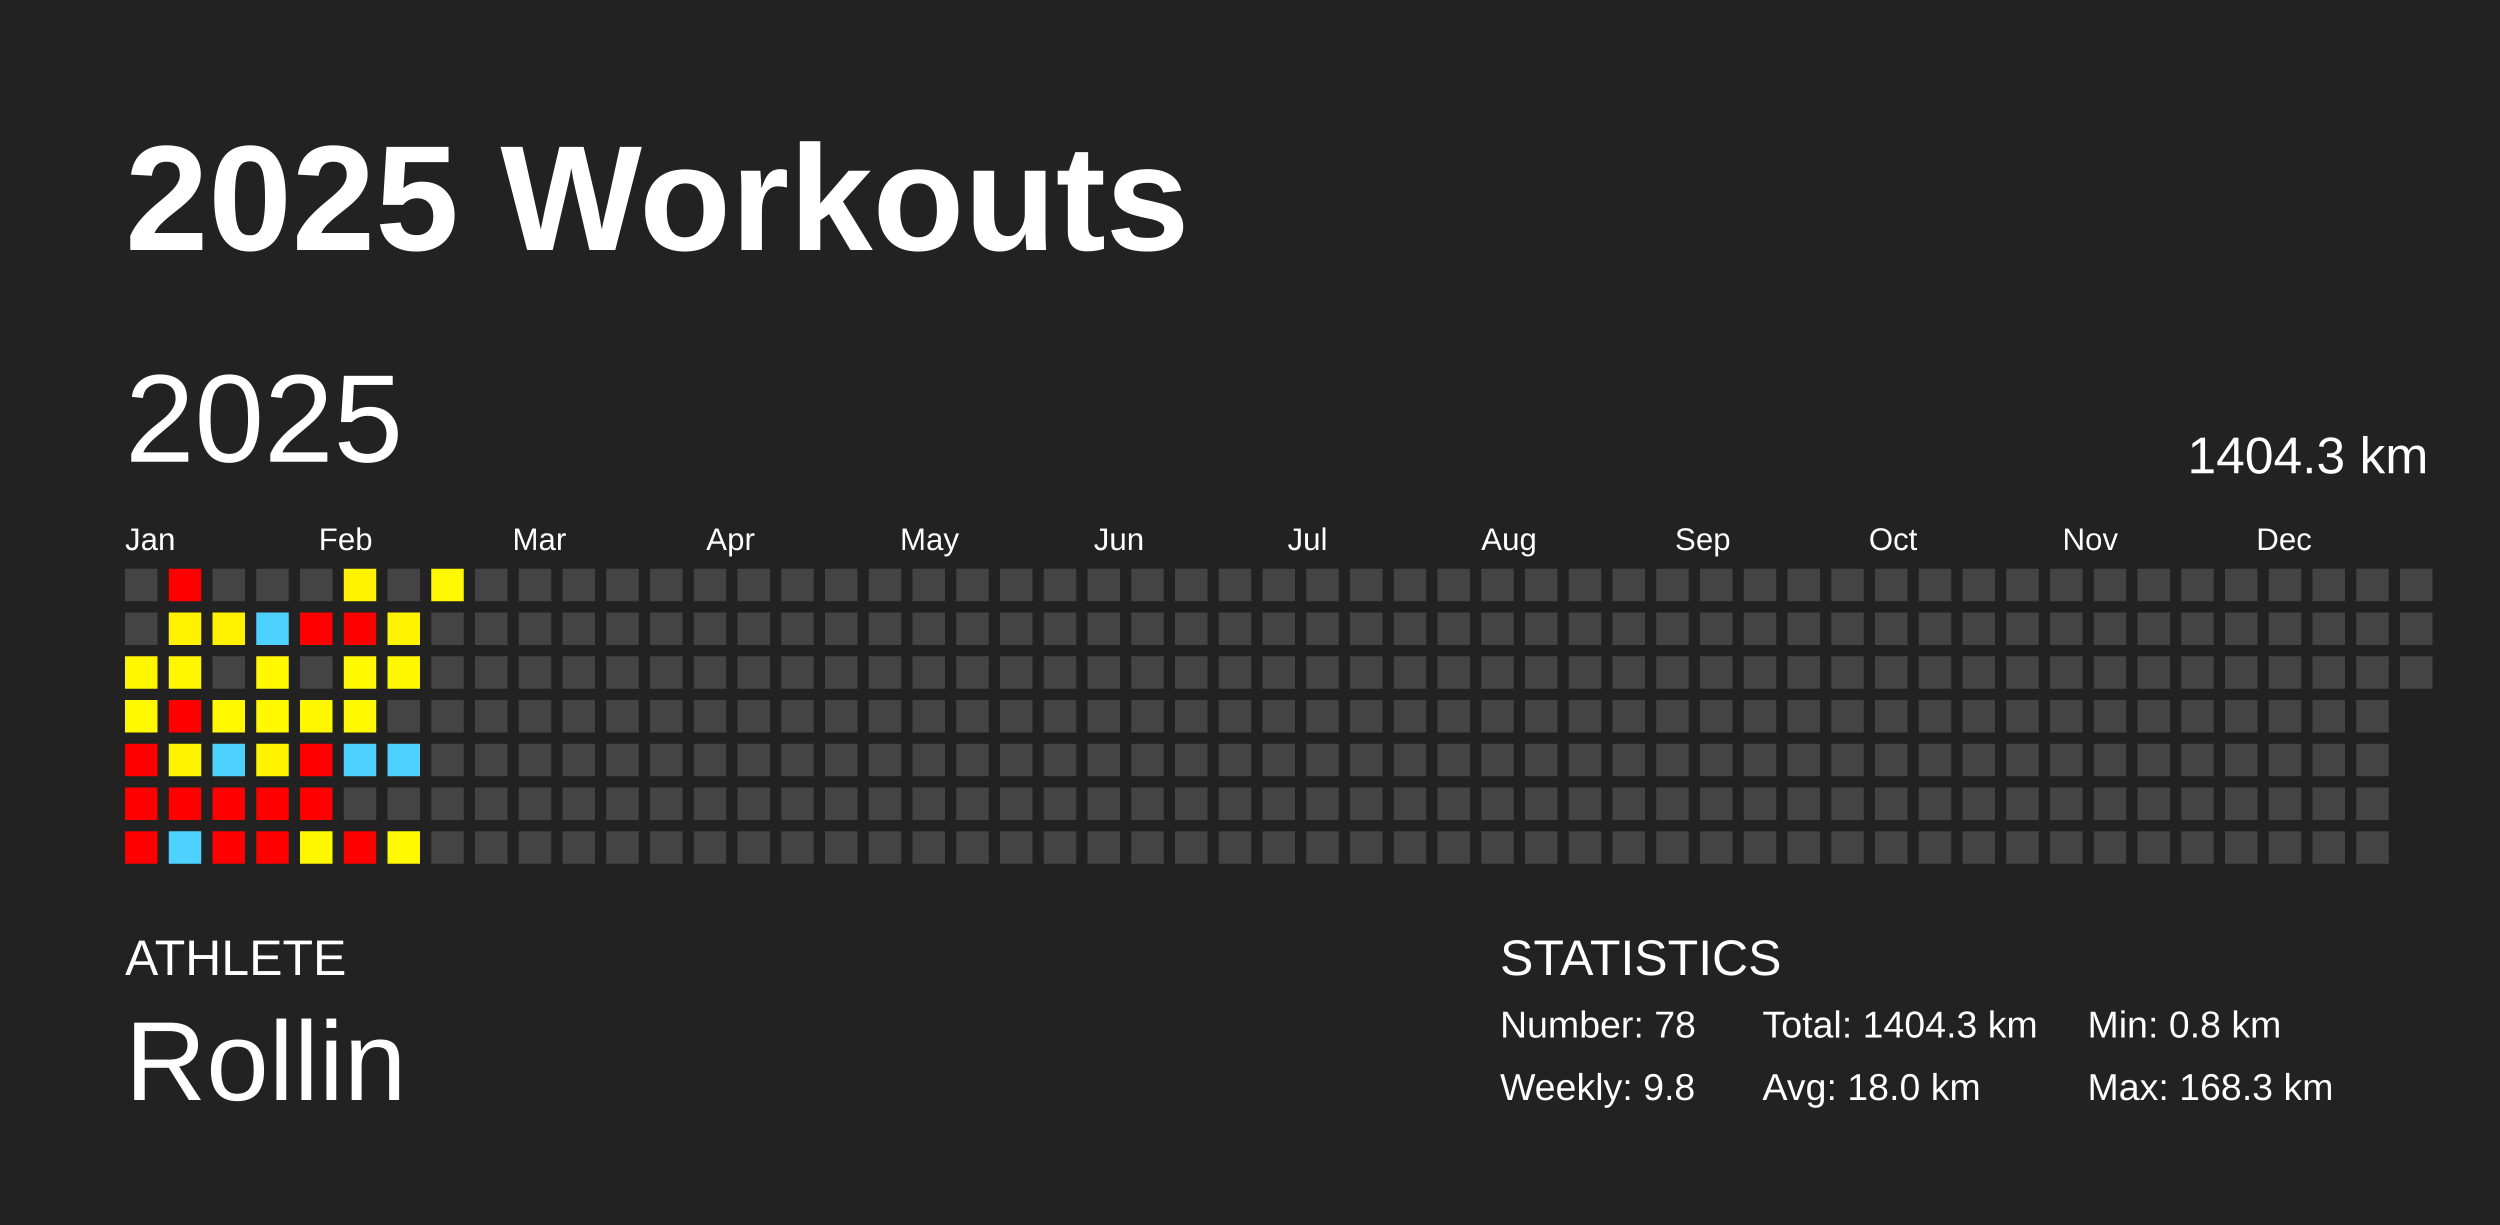
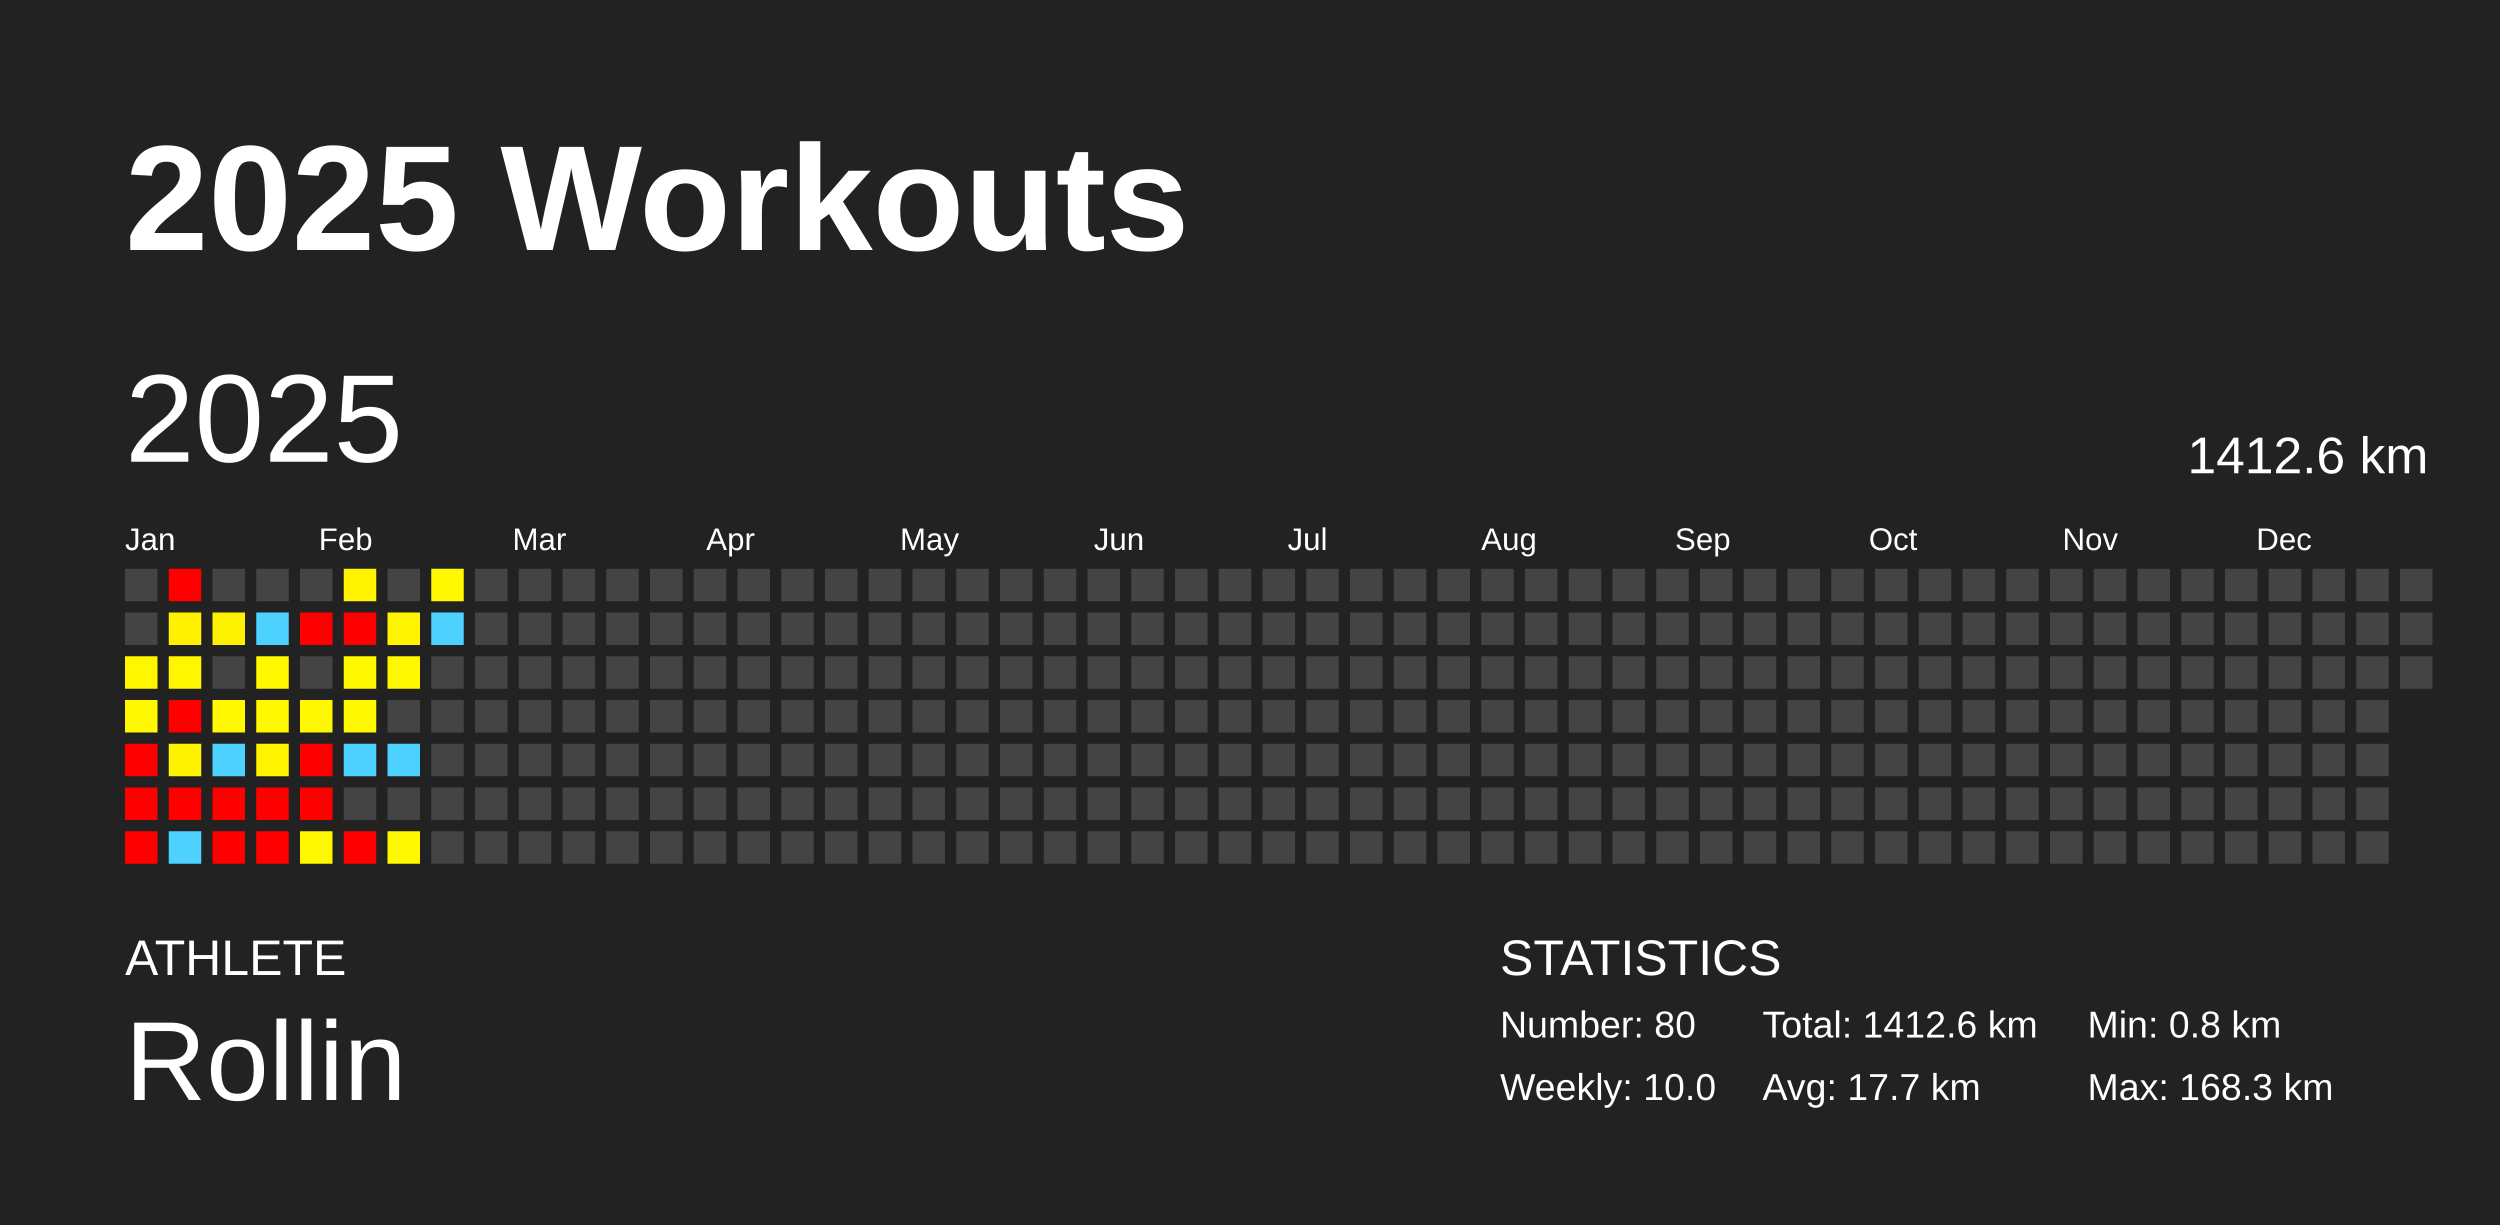
<svg xmlns="http://www.w3.org/2000/svg" baseProfile="full" height="98mm" version="1.1" viewBox="0,0,200,98" width="200mm">
  <defs />
  <rect fill="#222222" height="98" width="200" x="0" y="0" />
  <text fill="#FFFFFF" style="font-size:12px; font-family:Arial; font-weight:bold;" x="10" y="20">2025 Workouts</text>
  <text fill="#FFFFFF" style="font-size:4px; font-family:Arial" x="10" y="78">ATHLETE</text>
  <text fill="#FFFFFF" style="font-size:9px; font-family:Arial" x="10" y="88">Rollin</text>
  <text fill="#FFFFFF" style="font-size:4px; font-family:Arial" x="120" y="78">STATISTICS</text>
-   <text fill="#FFFFFF" style="font-size:3px; font-family:Arial" x="120" y="83">Number: 78</text>
-   <text fill="#FFFFFF" style="font-size:3px; font-family:Arial" x="120" y="88">Weekly: 9.8</text>
-   <text fill="#FFFFFF" style="font-size:3px; font-family:Arial" x="141" y="83">Total: 1404.3 km</text>
-   <text fill="#FFFFFF" style="font-size:3px; font-family:Arial" x="141" y="88">Avg: 18.0 km</text>
+   <text fill="#FFFFFF" style="font-size:3px; font-family:Arial" x="120" y="83">Number: 80</text>
+   <text fill="#FFFFFF" style="font-size:3px; font-family:Arial" x="120" y="88">Weekly: 10.0</text>
+   <text fill="#FFFFFF" style="font-size:3px; font-family:Arial" x="141" y="83">Total: 1412.6 km</text>
+   <text fill="#FFFFFF" style="font-size:3px; font-family:Arial" x="141" y="88">Avg: 17.7 km</text>
  <text fill="#FFFFFF" style="font-size:3px; font-family:Arial" x="167" y="83">Min: 0.8 km</text>
  <text fill="#FFFFFF" style="font-size:3px; font-family:Arial" x="167" y="88">Max: 168.3 km</text>
  <text dominant-baseline="hanging" fill="#FFFFFF" style="font-size:10.0px; font-family:Arial;" x="10" y="30">2025</text>
-   <text dominant-baseline="hanging" fill="#FFFFFF" style="font-size:4.125px; font-family:Arial;" x="175" y="35">1404.3 km</text>
+   <text dominant-baseline="hanging" fill="#FFFFFF" style="font-size:4.125px; font-family:Arial;" x="175" y="35">1412.6 km</text>
  <text fill="#FFFFFF" style="font-size:2.5px; font-family:Arial" x="10.0" y="44">Jan</text>
  <text fill="#FFFFFF" style="font-size:2.5px; font-family:Arial" x="25.5" y="44">Feb</text>
  <text fill="#FFFFFF" style="font-size:2.5px; font-family:Arial" x="41.0" y="44">Mar</text>
  <text fill="#FFFFFF" style="font-size:2.5px; font-family:Arial" x="56.5" y="44">Apr</text>
  <text fill="#FFFFFF" style="font-size:2.5px; font-family:Arial" x="72.0" y="44">May</text>
  <text fill="#FFFFFF" style="font-size:2.5px; font-family:Arial" x="87.5" y="44">Jun</text>
  <text fill="#FFFFFF" style="font-size:2.5px; font-family:Arial" x="103.0" y="44">Jul</text>
  <text fill="#FFFFFF" style="font-size:2.5px; font-family:Arial" x="118.5" y="44">Aug</text>
  <text fill="#FFFFFF" style="font-size:2.5px; font-family:Arial" x="134.0" y="44">Sep</text>
  <text fill="#FFFFFF" style="font-size:2.5px; font-family:Arial" x="149.5" y="44">Oct</text>
  <text fill="#FFFFFF" style="font-size:2.5px; font-family:Arial" x="165.0" y="44">Nov</text>
  <text fill="#FFFFFF" style="font-size:2.5px; font-family:Arial" x="180.5" y="44">Dec</text>
  <rect fill="#444444" height="2.6" width="2.6" x="10.0" y="45.5" />
  <rect fill="#444444" height="2.6" width="2.6" x="10.0" y="49.0" />
  <rect fill="#fff600" height="2.6" width="2.6" x="10.0" y="52.5" />
  <rect fill="#fff800" height="2.6" width="2.6" x="10.0" y="56.0" />
  <rect fill="red" height="2.6" width="2.6" x="10.0" y="59.5" />
  <rect fill="red" height="2.6" width="2.6" x="10.0" y="63.0" />
  <rect fill="red" height="2.6" width="2.6" x="10.0" y="66.5" />
  <rect fill="red" height="2.6" width="2.6" x="13.5" y="45.5" />
  <rect fill="#fff100" height="2.6" width="2.6" x="13.5" y="49.0" />
  <rect fill="#fff600" height="2.6" width="2.6" x="13.5" y="52.5" />
  <rect fill="red" height="2.6" width="2.6" x="13.5" y="56.0" />
  <rect fill="#fff200" height="2.6" width="2.6" x="13.5" y="59.5" />
  <rect fill="red" height="2.6" width="2.6" x="13.5" y="63.0" />
  <rect fill="#4dd2ff" height="2.6" width="2.6" x="13.5" y="66.5" />
  <rect fill="#444444" height="2.6" width="2.6" x="17.0" y="45.5" />
  <rect fill="#fff200" height="2.6" width="2.6" x="17.0" y="49.0" />
  <rect fill="#444444" height="2.6" width="2.6" x="17.0" y="52.5" />
  <rect fill="#fff800" height="2.6" width="2.6" x="17.0" y="56.0" />
  <rect fill="#4dd2ff" height="2.6" width="2.6" x="17.0" y="59.5" />
  <rect fill="red" height="2.6" width="2.6" x="17.0" y="63.0" />
  <rect fill="red" height="2.6" width="2.6" x="17.0" y="66.5" />
  <rect fill="#444444" height="2.6" width="2.6" x="20.5" y="45.5" />
  <rect fill="#4dd2ff" height="2.6" width="2.6" x="20.5" y="49.0" />
  <rect fill="#fff800" height="2.6" width="2.6" x="20.5" y="52.5" />
  <rect fill="#fff800" height="2.6" width="2.6" x="20.5" y="56.0" />
  <rect fill="#fff300" height="2.6" width="2.6" x="20.5" y="59.5" />
  <rect fill="red" height="2.6" width="2.6" x="20.5" y="63.0" />
  <rect fill="red" height="2.6" width="2.6" x="20.5" y="66.5" />
  <rect fill="#444444" height="2.6" width="2.6" x="24.0" y="45.5" />
  <rect fill="red" height="2.6" width="2.6" x="24.0" y="49.0" />
  <rect fill="#444444" height="2.6" width="2.6" x="24.0" y="52.5" />
  <rect fill="#fff700" height="2.6" width="2.6" x="24.0" y="56.0" />
  <rect fill="red" height="2.6" width="2.6" x="24.0" y="59.5" />
  <rect fill="red" height="2.6" width="2.6" x="24.0" y="63.0" />
  <rect fill="#fff700" height="2.6" width="2.6" x="24.0" y="66.5" />
  <rect fill="#fff300" height="2.6" width="2.6" x="27.5" y="45.5" />
  <rect fill="red" height="2.6" width="2.6" x="27.5" y="49.0" />
  <rect fill="#fff800" height="2.6" width="2.6" x="27.5" y="52.5" />
  <rect fill="#fff800" height="2.6" width="2.6" x="27.5" y="56.0" />
  <rect fill="#4dd2ff" height="2.6" width="2.6" x="27.5" y="59.5" />
  <rect fill="#444444" height="2.6" width="2.6" x="27.5" y="63.0" />
  <rect fill="red" height="2.6" width="2.6" x="27.5" y="66.5" />
  <rect fill="#444444" height="2.6" width="2.6" x="31.0" y="45.5" />
  <rect fill="#fff300" height="2.6" width="2.6" x="31.0" y="49.0" />
  <rect fill="#fff700" height="2.6" width="2.6" x="31.0" y="52.5" />
  <rect fill="#444444" height="2.6" width="2.6" x="31.0" y="56.0" />
  <rect fill="#4dd2ff" height="2.6" width="2.6" x="31.0" y="59.5" />
  <rect fill="#444444" height="2.6" width="2.6" x="31.0" y="63.0" />
  <rect fill="#fff800" height="2.6" width="2.6" x="31.0" y="66.5" />
  <rect fill="#fff800" height="2.6" width="2.6" x="34.5" y="45.5" />
-   <rect fill="#444444" height="2.6" width="2.6" x="34.5" y="49.0" />
+   <rect fill="#4dd2ff" height="2.6" width="2.6" x="34.5" y="49.0" />
  <rect fill="#444444" height="2.6" width="2.6" x="34.5" y="52.5" />
  <rect fill="#444444" height="2.6" width="2.6" x="34.5" y="56.0" />
  <rect fill="#444444" height="2.6" width="2.6" x="34.5" y="59.5" />
  <rect fill="#444444" height="2.6" width="2.6" x="34.5" y="63.0" />
  <rect fill="#444444" height="2.6" width="2.6" x="34.5" y="66.5" />
  <rect fill="#444444" height="2.6" width="2.6" x="38.0" y="45.5" />
  <rect fill="#444444" height="2.6" width="2.6" x="38.0" y="49.0" />
  <rect fill="#444444" height="2.6" width="2.6" x="38.0" y="52.5" />
  <rect fill="#444444" height="2.6" width="2.6" x="38.0" y="56.0" />
  <rect fill="#444444" height="2.6" width="2.6" x="38.0" y="59.5" />
  <rect fill="#444444" height="2.6" width="2.6" x="38.0" y="63.0" />
  <rect fill="#444444" height="2.6" width="2.6" x="38.0" y="66.5" />
  <rect fill="#444444" height="2.6" width="2.6" x="41.5" y="45.5" />
  <rect fill="#444444" height="2.6" width="2.6" x="41.5" y="49.0" />
  <rect fill="#444444" height="2.6" width="2.6" x="41.5" y="52.5" />
  <rect fill="#444444" height="2.6" width="2.6" x="41.5" y="56.0" />
  <rect fill="#444444" height="2.6" width="2.6" x="41.5" y="59.5" />
  <rect fill="#444444" height="2.6" width="2.6" x="41.5" y="63.0" />
  <rect fill="#444444" height="2.6" width="2.6" x="41.5" y="66.5" />
  <rect fill="#444444" height="2.6" width="2.6" x="45.0" y="45.5" />
  <rect fill="#444444" height="2.6" width="2.6" x="45.0" y="49.0" />
  <rect fill="#444444" height="2.6" width="2.6" x="45.0" y="52.5" />
  <rect fill="#444444" height="2.6" width="2.6" x="45.0" y="56.0" />
  <rect fill="#444444" height="2.6" width="2.6" x="45.0" y="59.5" />
  <rect fill="#444444" height="2.6" width="2.6" x="45.0" y="63.0" />
  <rect fill="#444444" height="2.6" width="2.6" x="45.0" y="66.5" />
  <rect fill="#444444" height="2.6" width="2.6" x="48.5" y="45.5" />
  <rect fill="#444444" height="2.6" width="2.6" x="48.5" y="49.0" />
  <rect fill="#444444" height="2.6" width="2.6" x="48.5" y="52.5" />
  <rect fill="#444444" height="2.6" width="2.6" x="48.5" y="56.0" />
  <rect fill="#444444" height="2.6" width="2.6" x="48.5" y="59.5" />
  <rect fill="#444444" height="2.6" width="2.6" x="48.5" y="63.0" />
  <rect fill="#444444" height="2.6" width="2.6" x="48.5" y="66.5" />
  <rect fill="#444444" height="2.6" width="2.6" x="52.0" y="45.5" />
  <rect fill="#444444" height="2.6" width="2.6" x="52.0" y="49.0" />
  <rect fill="#444444" height="2.6" width="2.6" x="52.0" y="52.5" />
  <rect fill="#444444" height="2.6" width="2.6" x="52.0" y="56.0" />
  <rect fill="#444444" height="2.6" width="2.6" x="52.0" y="59.5" />
  <rect fill="#444444" height="2.6" width="2.6" x="52.0" y="63.0" />
  <rect fill="#444444" height="2.6" width="2.6" x="52.0" y="66.5" />
  <rect fill="#444444" height="2.6" width="2.6" x="55.5" y="45.5" />
  <rect fill="#444444" height="2.6" width="2.6" x="55.5" y="49.0" />
  <rect fill="#444444" height="2.6" width="2.6" x="55.5" y="52.5" />
  <rect fill="#444444" height="2.6" width="2.6" x="55.5" y="56.0" />
  <rect fill="#444444" height="2.6" width="2.6" x="55.5" y="59.5" />
  <rect fill="#444444" height="2.6" width="2.6" x="55.5" y="63.0" />
  <rect fill="#444444" height="2.6" width="2.6" x="55.5" y="66.5" />
  <rect fill="#444444" height="2.6" width="2.6" x="59.0" y="45.5" />
  <rect fill="#444444" height="2.6" width="2.6" x="59.0" y="49.0" />
  <rect fill="#444444" height="2.6" width="2.6" x="59.0" y="52.5" />
  <rect fill="#444444" height="2.6" width="2.6" x="59.0" y="56.0" />
  <rect fill="#444444" height="2.6" width="2.6" x="59.0" y="59.5" />
  <rect fill="#444444" height="2.6" width="2.6" x="59.0" y="63.0" />
  <rect fill="#444444" height="2.6" width="2.6" x="59.0" y="66.5" />
  <rect fill="#444444" height="2.6" width="2.6" x="62.5" y="45.5" />
  <rect fill="#444444" height="2.6" width="2.6" x="62.5" y="49.0" />
  <rect fill="#444444" height="2.6" width="2.6" x="62.5" y="52.5" />
  <rect fill="#444444" height="2.6" width="2.6" x="62.5" y="56.0" />
  <rect fill="#444444" height="2.6" width="2.6" x="62.5" y="59.5" />
  <rect fill="#444444" height="2.6" width="2.6" x="62.5" y="63.0" />
  <rect fill="#444444" height="2.6" width="2.6" x="62.5" y="66.5" />
  <rect fill="#444444" height="2.6" width="2.6" x="66.0" y="45.5" />
  <rect fill="#444444" height="2.6" width="2.6" x="66.0" y="49.0" />
  <rect fill="#444444" height="2.6" width="2.6" x="66.0" y="52.5" />
  <rect fill="#444444" height="2.6" width="2.6" x="66.0" y="56.0" />
  <rect fill="#444444" height="2.6" width="2.6" x="66.0" y="59.5" />
  <rect fill="#444444" height="2.6" width="2.6" x="66.0" y="63.0" />
  <rect fill="#444444" height="2.6" width="2.6" x="66.0" y="66.5" />
  <rect fill="#444444" height="2.6" width="2.6" x="69.5" y="45.5" />
  <rect fill="#444444" height="2.6" width="2.6" x="69.5" y="49.0" />
  <rect fill="#444444" height="2.6" width="2.6" x="69.5" y="52.5" />
  <rect fill="#444444" height="2.6" width="2.6" x="69.5" y="56.0" />
  <rect fill="#444444" height="2.6" width="2.6" x="69.5" y="59.5" />
  <rect fill="#444444" height="2.6" width="2.6" x="69.5" y="63.0" />
  <rect fill="#444444" height="2.6" width="2.6" x="69.5" y="66.5" />
  <rect fill="#444444" height="2.6" width="2.6" x="73.0" y="45.5" />
  <rect fill="#444444" height="2.6" width="2.6" x="73.0" y="49.0" />
  <rect fill="#444444" height="2.6" width="2.6" x="73.0" y="52.5" />
  <rect fill="#444444" height="2.6" width="2.6" x="73.0" y="56.0" />
  <rect fill="#444444" height="2.6" width="2.6" x="73.0" y="59.5" />
  <rect fill="#444444" height="2.6" width="2.6" x="73.0" y="63.0" />
  <rect fill="#444444" height="2.6" width="2.6" x="73.0" y="66.5" />
  <rect fill="#444444" height="2.6" width="2.6" x="76.5" y="45.5" />
  <rect fill="#444444" height="2.6" width="2.6" x="76.5" y="49.0" />
  <rect fill="#444444" height="2.6" width="2.6" x="76.5" y="52.5" />
  <rect fill="#444444" height="2.6" width="2.6" x="76.5" y="56.0" />
  <rect fill="#444444" height="2.6" width="2.6" x="76.5" y="59.5" />
  <rect fill="#444444" height="2.6" width="2.6" x="76.5" y="63.0" />
  <rect fill="#444444" height="2.6" width="2.6" x="76.5" y="66.5" />
  <rect fill="#444444" height="2.6" width="2.6" x="80.0" y="45.5" />
  <rect fill="#444444" height="2.6" width="2.6" x="80.0" y="49.0" />
  <rect fill="#444444" height="2.6" width="2.6" x="80.0" y="52.5" />
  <rect fill="#444444" height="2.6" width="2.6" x="80.0" y="56.0" />
  <rect fill="#444444" height="2.6" width="2.6" x="80.0" y="59.5" />
  <rect fill="#444444" height="2.6" width="2.6" x="80.0" y="63.0" />
  <rect fill="#444444" height="2.6" width="2.6" x="80.0" y="66.5" />
  <rect fill="#444444" height="2.6" width="2.6" x="83.5" y="45.5" />
  <rect fill="#444444" height="2.6" width="2.6" x="83.5" y="49.0" />
  <rect fill="#444444" height="2.6" width="2.6" x="83.5" y="52.5" />
  <rect fill="#444444" height="2.6" width="2.6" x="83.5" y="56.0" />
  <rect fill="#444444" height="2.6" width="2.6" x="83.5" y="59.5" />
  <rect fill="#444444" height="2.6" width="2.6" x="83.5" y="63.0" />
  <rect fill="#444444" height="2.6" width="2.6" x="83.5" y="66.5" />
  <rect fill="#444444" height="2.6" width="2.6" x="87.0" y="45.5" />
  <rect fill="#444444" height="2.6" width="2.6" x="87.0" y="49.0" />
  <rect fill="#444444" height="2.6" width="2.6" x="87.0" y="52.5" />
  <rect fill="#444444" height="2.6" width="2.6" x="87.0" y="56.0" />
  <rect fill="#444444" height="2.6" width="2.6" x="87.0" y="59.5" />
  <rect fill="#444444" height="2.6" width="2.6" x="87.0" y="63.0" />
  <rect fill="#444444" height="2.6" width="2.6" x="87.0" y="66.5" />
  <rect fill="#444444" height="2.6" width="2.6" x="90.5" y="45.5" />
  <rect fill="#444444" height="2.6" width="2.6" x="90.5" y="49.0" />
  <rect fill="#444444" height="2.6" width="2.6" x="90.5" y="52.5" />
  <rect fill="#444444" height="2.6" width="2.6" x="90.5" y="56.0" />
  <rect fill="#444444" height="2.6" width="2.6" x="90.5" y="59.5" />
  <rect fill="#444444" height="2.6" width="2.6" x="90.5" y="63.0" />
  <rect fill="#444444" height="2.6" width="2.6" x="90.5" y="66.5" />
  <rect fill="#444444" height="2.6" width="2.6" x="94.0" y="45.5" />
  <rect fill="#444444" height="2.6" width="2.6" x="94.0" y="49.0" />
  <rect fill="#444444" height="2.6" width="2.6" x="94.0" y="52.5" />
  <rect fill="#444444" height="2.6" width="2.6" x="94.0" y="56.0" />
  <rect fill="#444444" height="2.6" width="2.6" x="94.0" y="59.5" />
  <rect fill="#444444" height="2.6" width="2.6" x="94.0" y="63.0" />
  <rect fill="#444444" height="2.6" width="2.6" x="94.0" y="66.5" />
  <rect fill="#444444" height="2.6" width="2.6" x="97.5" y="45.5" />
  <rect fill="#444444" height="2.6" width="2.6" x="97.5" y="49.0" />
  <rect fill="#444444" height="2.6" width="2.6" x="97.5" y="52.5" />
  <rect fill="#444444" height="2.6" width="2.6" x="97.5" y="56.0" />
  <rect fill="#444444" height="2.6" width="2.6" x="97.5" y="59.5" />
  <rect fill="#444444" height="2.6" width="2.6" x="97.5" y="63.0" />
  <rect fill="#444444" height="2.6" width="2.6" x="97.5" y="66.5" />
  <rect fill="#444444" height="2.6" width="2.6" x="101.0" y="45.5" />
  <rect fill="#444444" height="2.6" width="2.6" x="101.0" y="49.0" />
  <rect fill="#444444" height="2.6" width="2.6" x="101.0" y="52.5" />
  <rect fill="#444444" height="2.6" width="2.6" x="101.0" y="56.0" />
  <rect fill="#444444" height="2.6" width="2.6" x="101.0" y="59.5" />
  <rect fill="#444444" height="2.6" width="2.6" x="101.0" y="63.0" />
  <rect fill="#444444" height="2.6" width="2.6" x="101.0" y="66.5" />
  <rect fill="#444444" height="2.6" width="2.6" x="104.5" y="45.5" />
  <rect fill="#444444" height="2.6" width="2.6" x="104.5" y="49.0" />
  <rect fill="#444444" height="2.6" width="2.6" x="104.5" y="52.5" />
  <rect fill="#444444" height="2.6" width="2.6" x="104.5" y="56.0" />
  <rect fill="#444444" height="2.6" width="2.6" x="104.5" y="59.5" />
  <rect fill="#444444" height="2.6" width="2.6" x="104.5" y="63.0" />
  <rect fill="#444444" height="2.6" width="2.6" x="104.5" y="66.5" />
  <rect fill="#444444" height="2.6" width="2.6" x="108.0" y="45.5" />
  <rect fill="#444444" height="2.6" width="2.6" x="108.0" y="49.0" />
  <rect fill="#444444" height="2.6" width="2.6" x="108.0" y="52.5" />
  <rect fill="#444444" height="2.6" width="2.6" x="108.0" y="56.0" />
  <rect fill="#444444" height="2.6" width="2.6" x="108.0" y="59.5" />
  <rect fill="#444444" height="2.6" width="2.6" x="108.0" y="63.0" />
  <rect fill="#444444" height="2.6" width="2.6" x="108.0" y="66.5" />
  <rect fill="#444444" height="2.6" width="2.6" x="111.5" y="45.5" />
  <rect fill="#444444" height="2.6" width="2.6" x="111.5" y="49.0" />
  <rect fill="#444444" height="2.6" width="2.6" x="111.5" y="52.5" />
  <rect fill="#444444" height="2.6" width="2.6" x="111.5" y="56.0" />
  <rect fill="#444444" height="2.6" width="2.6" x="111.5" y="59.5" />
  <rect fill="#444444" height="2.6" width="2.6" x="111.5" y="63.0" />
  <rect fill="#444444" height="2.6" width="2.6" x="111.5" y="66.5" />
  <rect fill="#444444" height="2.6" width="2.6" x="115.0" y="45.5" />
  <rect fill="#444444" height="2.6" width="2.6" x="115.0" y="49.0" />
  <rect fill="#444444" height="2.6" width="2.6" x="115.0" y="52.5" />
  <rect fill="#444444" height="2.6" width="2.6" x="115.0" y="56.0" />
  <rect fill="#444444" height="2.6" width="2.6" x="115.0" y="59.5" />
  <rect fill="#444444" height="2.6" width="2.6" x="115.0" y="63.0" />
  <rect fill="#444444" height="2.6" width="2.6" x="115.0" y="66.5" />
  <rect fill="#444444" height="2.6" width="2.6" x="118.5" y="45.5" />
  <rect fill="#444444" height="2.6" width="2.6" x="118.5" y="49.0" />
  <rect fill="#444444" height="2.6" width="2.6" x="118.5" y="52.5" />
  <rect fill="#444444" height="2.6" width="2.6" x="118.5" y="56.0" />
  <rect fill="#444444" height="2.6" width="2.6" x="118.5" y="59.5" />
  <rect fill="#444444" height="2.6" width="2.6" x="118.5" y="63.0" />
  <rect fill="#444444" height="2.6" width="2.6" x="118.5" y="66.5" />
  <rect fill="#444444" height="2.6" width="2.6" x="122.0" y="45.5" />
  <rect fill="#444444" height="2.6" width="2.6" x="122.0" y="49.0" />
  <rect fill="#444444" height="2.6" width="2.6" x="122.0" y="52.5" />
  <rect fill="#444444" height="2.6" width="2.6" x="122.0" y="56.0" />
  <rect fill="#444444" height="2.6" width="2.6" x="122.0" y="59.5" />
  <rect fill="#444444" height="2.6" width="2.6" x="122.0" y="63.0" />
  <rect fill="#444444" height="2.6" width="2.6" x="122.0" y="66.5" />
  <rect fill="#444444" height="2.6" width="2.6" x="125.5" y="45.5" />
  <rect fill="#444444" height="2.6" width="2.6" x="125.5" y="49.0" />
  <rect fill="#444444" height="2.6" width="2.6" x="125.5" y="52.5" />
  <rect fill="#444444" height="2.6" width="2.6" x="125.5" y="56.0" />
  <rect fill="#444444" height="2.6" width="2.6" x="125.5" y="59.5" />
  <rect fill="#444444" height="2.6" width="2.6" x="125.5" y="63.0" />
  <rect fill="#444444" height="2.6" width="2.6" x="125.5" y="66.5" />
  <rect fill="#444444" height="2.6" width="2.6" x="129.0" y="45.5" />
  <rect fill="#444444" height="2.6" width="2.6" x="129.0" y="49.0" />
  <rect fill="#444444" height="2.6" width="2.6" x="129.0" y="52.5" />
  <rect fill="#444444" height="2.6" width="2.6" x="129.0" y="56.0" />
  <rect fill="#444444" height="2.6" width="2.6" x="129.0" y="59.5" />
  <rect fill="#444444" height="2.6" width="2.6" x="129.0" y="63.0" />
  <rect fill="#444444" height="2.6" width="2.6" x="129.0" y="66.5" />
  <rect fill="#444444" height="2.6" width="2.6" x="132.5" y="45.5" />
  <rect fill="#444444" height="2.6" width="2.6" x="132.5" y="49.0" />
  <rect fill="#444444" height="2.6" width="2.6" x="132.5" y="52.5" />
  <rect fill="#444444" height="2.6" width="2.6" x="132.5" y="56.0" />
  <rect fill="#444444" height="2.6" width="2.6" x="132.5" y="59.5" />
  <rect fill="#444444" height="2.6" width="2.6" x="132.5" y="63.0" />
  <rect fill="#444444" height="2.6" width="2.6" x="132.5" y="66.5" />
  <rect fill="#444444" height="2.6" width="2.6" x="136.0" y="45.5" />
  <rect fill="#444444" height="2.6" width="2.6" x="136.0" y="49.0" />
  <rect fill="#444444" height="2.6" width="2.6" x="136.0" y="52.5" />
  <rect fill="#444444" height="2.6" width="2.6" x="136.0" y="56.0" />
  <rect fill="#444444" height="2.6" width="2.6" x="136.0" y="59.5" />
  <rect fill="#444444" height="2.6" width="2.6" x="136.0" y="63.0" />
  <rect fill="#444444" height="2.6" width="2.6" x="136.0" y="66.5" />
  <rect fill="#444444" height="2.6" width="2.6" x="139.5" y="45.5" />
  <rect fill="#444444" height="2.6" width="2.6" x="139.5" y="49.0" />
  <rect fill="#444444" height="2.6" width="2.6" x="139.5" y="52.5" />
  <rect fill="#444444" height="2.6" width="2.6" x="139.5" y="56.0" />
  <rect fill="#444444" height="2.6" width="2.6" x="139.5" y="59.5" />
  <rect fill="#444444" height="2.6" width="2.6" x="139.5" y="63.0" />
  <rect fill="#444444" height="2.6" width="2.6" x="139.5" y="66.5" />
  <rect fill="#444444" height="2.6" width="2.6" x="143.0" y="45.5" />
  <rect fill="#444444" height="2.6" width="2.6" x="143.0" y="49.0" />
  <rect fill="#444444" height="2.6" width="2.6" x="143.0" y="52.5" />
  <rect fill="#444444" height="2.6" width="2.6" x="143.0" y="56.0" />
  <rect fill="#444444" height="2.6" width="2.6" x="143.0" y="59.5" />
  <rect fill="#444444" height="2.6" width="2.6" x="143.0" y="63.0" />
  <rect fill="#444444" height="2.6" width="2.6" x="143.0" y="66.5" />
  <rect fill="#444444" height="2.6" width="2.6" x="146.5" y="45.5" />
  <rect fill="#444444" height="2.6" width="2.6" x="146.5" y="49.0" />
  <rect fill="#444444" height="2.6" width="2.6" x="146.5" y="52.5" />
  <rect fill="#444444" height="2.6" width="2.6" x="146.5" y="56.0" />
  <rect fill="#444444" height="2.6" width="2.6" x="146.5" y="59.5" />
  <rect fill="#444444" height="2.6" width="2.6" x="146.5" y="63.0" />
  <rect fill="#444444" height="2.6" width="2.6" x="146.5" y="66.5" />
  <rect fill="#444444" height="2.6" width="2.6" x="150.0" y="45.5" />
  <rect fill="#444444" height="2.6" width="2.6" x="150.0" y="49.0" />
  <rect fill="#444444" height="2.6" width="2.6" x="150.0" y="52.5" />
  <rect fill="#444444" height="2.6" width="2.6" x="150.0" y="56.0" />
  <rect fill="#444444" height="2.6" width="2.6" x="150.0" y="59.5" />
  <rect fill="#444444" height="2.6" width="2.6" x="150.0" y="63.0" />
  <rect fill="#444444" height="2.6" width="2.6" x="150.0" y="66.5" />
  <rect fill="#444444" height="2.6" width="2.6" x="153.5" y="45.5" />
  <rect fill="#444444" height="2.6" width="2.6" x="153.5" y="49.0" />
  <rect fill="#444444" height="2.6" width="2.6" x="153.5" y="52.5" />
  <rect fill="#444444" height="2.6" width="2.6" x="153.5" y="56.0" />
  <rect fill="#444444" height="2.6" width="2.6" x="153.5" y="59.5" />
  <rect fill="#444444" height="2.6" width="2.6" x="153.5" y="63.0" />
  <rect fill="#444444" height="2.6" width="2.6" x="153.5" y="66.5" />
  <rect fill="#444444" height="2.6" width="2.6" x="157.0" y="45.5" />
  <rect fill="#444444" height="2.6" width="2.6" x="157.0" y="49.0" />
  <rect fill="#444444" height="2.6" width="2.6" x="157.0" y="52.5" />
  <rect fill="#444444" height="2.6" width="2.6" x="157.0" y="56.0" />
  <rect fill="#444444" height="2.6" width="2.6" x="157.0" y="59.5" />
  <rect fill="#444444" height="2.6" width="2.6" x="157.0" y="63.0" />
  <rect fill="#444444" height="2.6" width="2.6" x="157.0" y="66.5" />
  <rect fill="#444444" height="2.6" width="2.6" x="160.5" y="45.5" />
  <rect fill="#444444" height="2.6" width="2.6" x="160.5" y="49.0" />
  <rect fill="#444444" height="2.6" width="2.6" x="160.5" y="52.5" />
  <rect fill="#444444" height="2.6" width="2.6" x="160.5" y="56.0" />
  <rect fill="#444444" height="2.6" width="2.6" x="160.5" y="59.5" />
  <rect fill="#444444" height="2.6" width="2.6" x="160.5" y="63.0" />
  <rect fill="#444444" height="2.6" width="2.6" x="160.5" y="66.5" />
  <rect fill="#444444" height="2.6" width="2.6" x="164.0" y="45.5" />
  <rect fill="#444444" height="2.6" width="2.6" x="164.0" y="49.0" />
  <rect fill="#444444" height="2.6" width="2.6" x="164.0" y="52.5" />
  <rect fill="#444444" height="2.6" width="2.6" x="164.0" y="56.0" />
  <rect fill="#444444" height="2.6" width="2.6" x="164.0" y="59.5" />
  <rect fill="#444444" height="2.6" width="2.6" x="164.0" y="63.0" />
  <rect fill="#444444" height="2.6" width="2.6" x="164.0" y="66.5" />
  <rect fill="#444444" height="2.6" width="2.6" x="167.5" y="45.5" />
  <rect fill="#444444" height="2.6" width="2.6" x="167.5" y="49.0" />
  <rect fill="#444444" height="2.6" width="2.6" x="167.5" y="52.5" />
  <rect fill="#444444" height="2.6" width="2.6" x="167.5" y="56.0" />
  <rect fill="#444444" height="2.6" width="2.6" x="167.5" y="59.5" />
  <rect fill="#444444" height="2.6" width="2.6" x="167.5" y="63.0" />
  <rect fill="#444444" height="2.6" width="2.6" x="167.5" y="66.5" />
  <rect fill="#444444" height="2.6" width="2.6" x="171.0" y="45.5" />
  <rect fill="#444444" height="2.6" width="2.6" x="171.0" y="49.0" />
  <rect fill="#444444" height="2.6" width="2.6" x="171.0" y="52.5" />
  <rect fill="#444444" height="2.6" width="2.6" x="171.0" y="56.0" />
  <rect fill="#444444" height="2.6" width="2.6" x="171.0" y="59.5" />
  <rect fill="#444444" height="2.6" width="2.6" x="171.0" y="63.0" />
  <rect fill="#444444" height="2.6" width="2.6" x="171.0" y="66.5" />
  <rect fill="#444444" height="2.6" width="2.6" x="174.5" y="45.5" />
  <rect fill="#444444" height="2.6" width="2.6" x="174.5" y="49.0" />
  <rect fill="#444444" height="2.6" width="2.6" x="174.5" y="52.5" />
  <rect fill="#444444" height="2.6" width="2.6" x="174.5" y="56.0" />
  <rect fill="#444444" height="2.6" width="2.6" x="174.5" y="59.5" />
  <rect fill="#444444" height="2.6" width="2.6" x="174.5" y="63.0" />
  <rect fill="#444444" height="2.6" width="2.6" x="174.5" y="66.5" />
  <rect fill="#444444" height="2.6" width="2.6" x="178.0" y="45.5" />
  <rect fill="#444444" height="2.6" width="2.6" x="178.0" y="49.0" />
  <rect fill="#444444" height="2.6" width="2.6" x="178.0" y="52.5" />
  <rect fill="#444444" height="2.6" width="2.6" x="178.0" y="56.0" />
  <rect fill="#444444" height="2.6" width="2.6" x="178.0" y="59.5" />
  <rect fill="#444444" height="2.6" width="2.6" x="178.0" y="63.0" />
  <rect fill="#444444" height="2.6" width="2.6" x="178.0" y="66.5" />
  <rect fill="#444444" height="2.6" width="2.6" x="181.5" y="45.5" />
  <rect fill="#444444" height="2.6" width="2.6" x="181.5" y="49.0" />
  <rect fill="#444444" height="2.6" width="2.6" x="181.5" y="52.5" />
  <rect fill="#444444" height="2.6" width="2.6" x="181.5" y="56.0" />
  <rect fill="#444444" height="2.6" width="2.6" x="181.5" y="59.5" />
  <rect fill="#444444" height="2.6" width="2.6" x="181.5" y="63.0" />
  <rect fill="#444444" height="2.6" width="2.6" x="181.5" y="66.5" />
  <rect fill="#444444" height="2.6" width="2.6" x="185.0" y="45.5" />
  <rect fill="#444444" height="2.6" width="2.6" x="185.0" y="49.0" />
  <rect fill="#444444" height="2.6" width="2.6" x="185.0" y="52.5" />
  <rect fill="#444444" height="2.6" width="2.6" x="185.0" y="56.0" />
  <rect fill="#444444" height="2.6" width="2.6" x="185.0" y="59.5" />
  <rect fill="#444444" height="2.6" width="2.6" x="185.0" y="63.0" />
  <rect fill="#444444" height="2.6" width="2.6" x="185.0" y="66.5" />
  <rect fill="#444444" height="2.6" width="2.6" x="188.5" y="45.5" />
  <rect fill="#444444" height="2.6" width="2.6" x="188.5" y="49.0" />
  <rect fill="#444444" height="2.6" width="2.6" x="188.5" y="52.5" />
  <rect fill="#444444" height="2.6" width="2.6" x="188.5" y="56.0" />
  <rect fill="#444444" height="2.6" width="2.6" x="188.5" y="59.5" />
  <rect fill="#444444" height="2.6" width="2.6" x="188.5" y="63.0" />
  <rect fill="#444444" height="2.6" width="2.6" x="188.5" y="66.5" />
  <rect fill="#444444" height="2.6" width="2.6" x="192.0" y="45.5" />
  <rect fill="#444444" height="2.6" width="2.6" x="192.0" y="49.0" />
  <rect fill="#444444" height="2.6" width="2.6" x="192.0" y="52.5" />
</svg>
